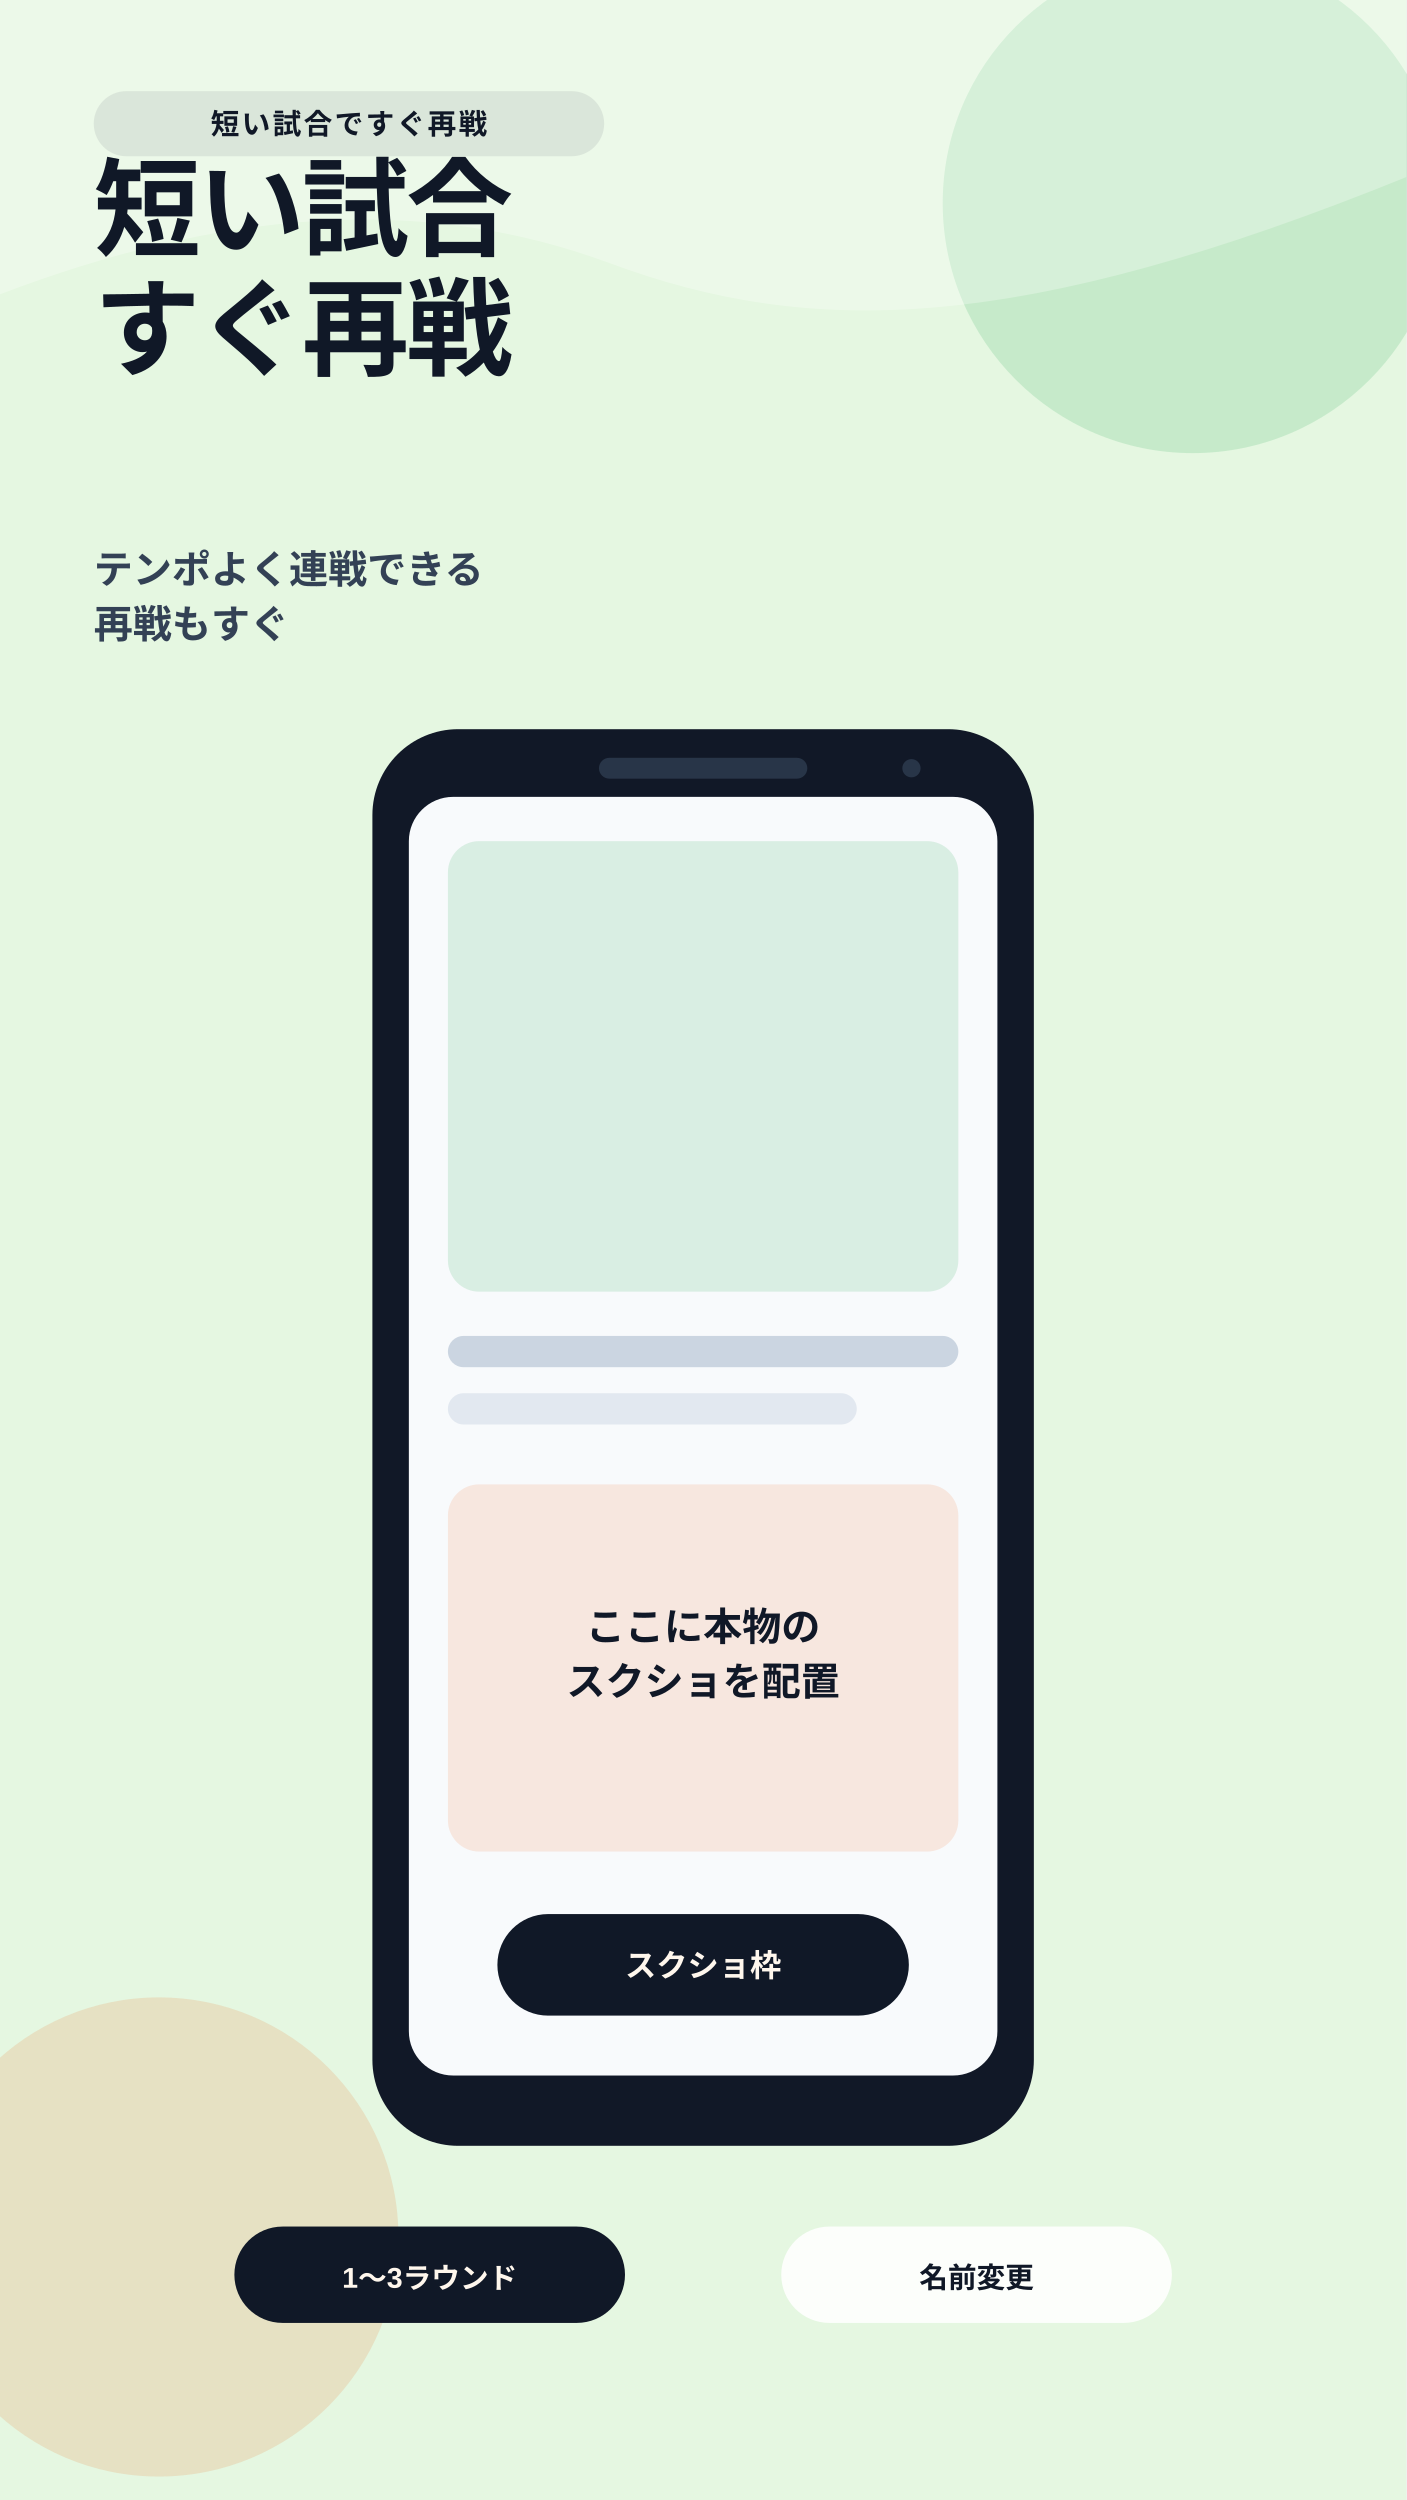
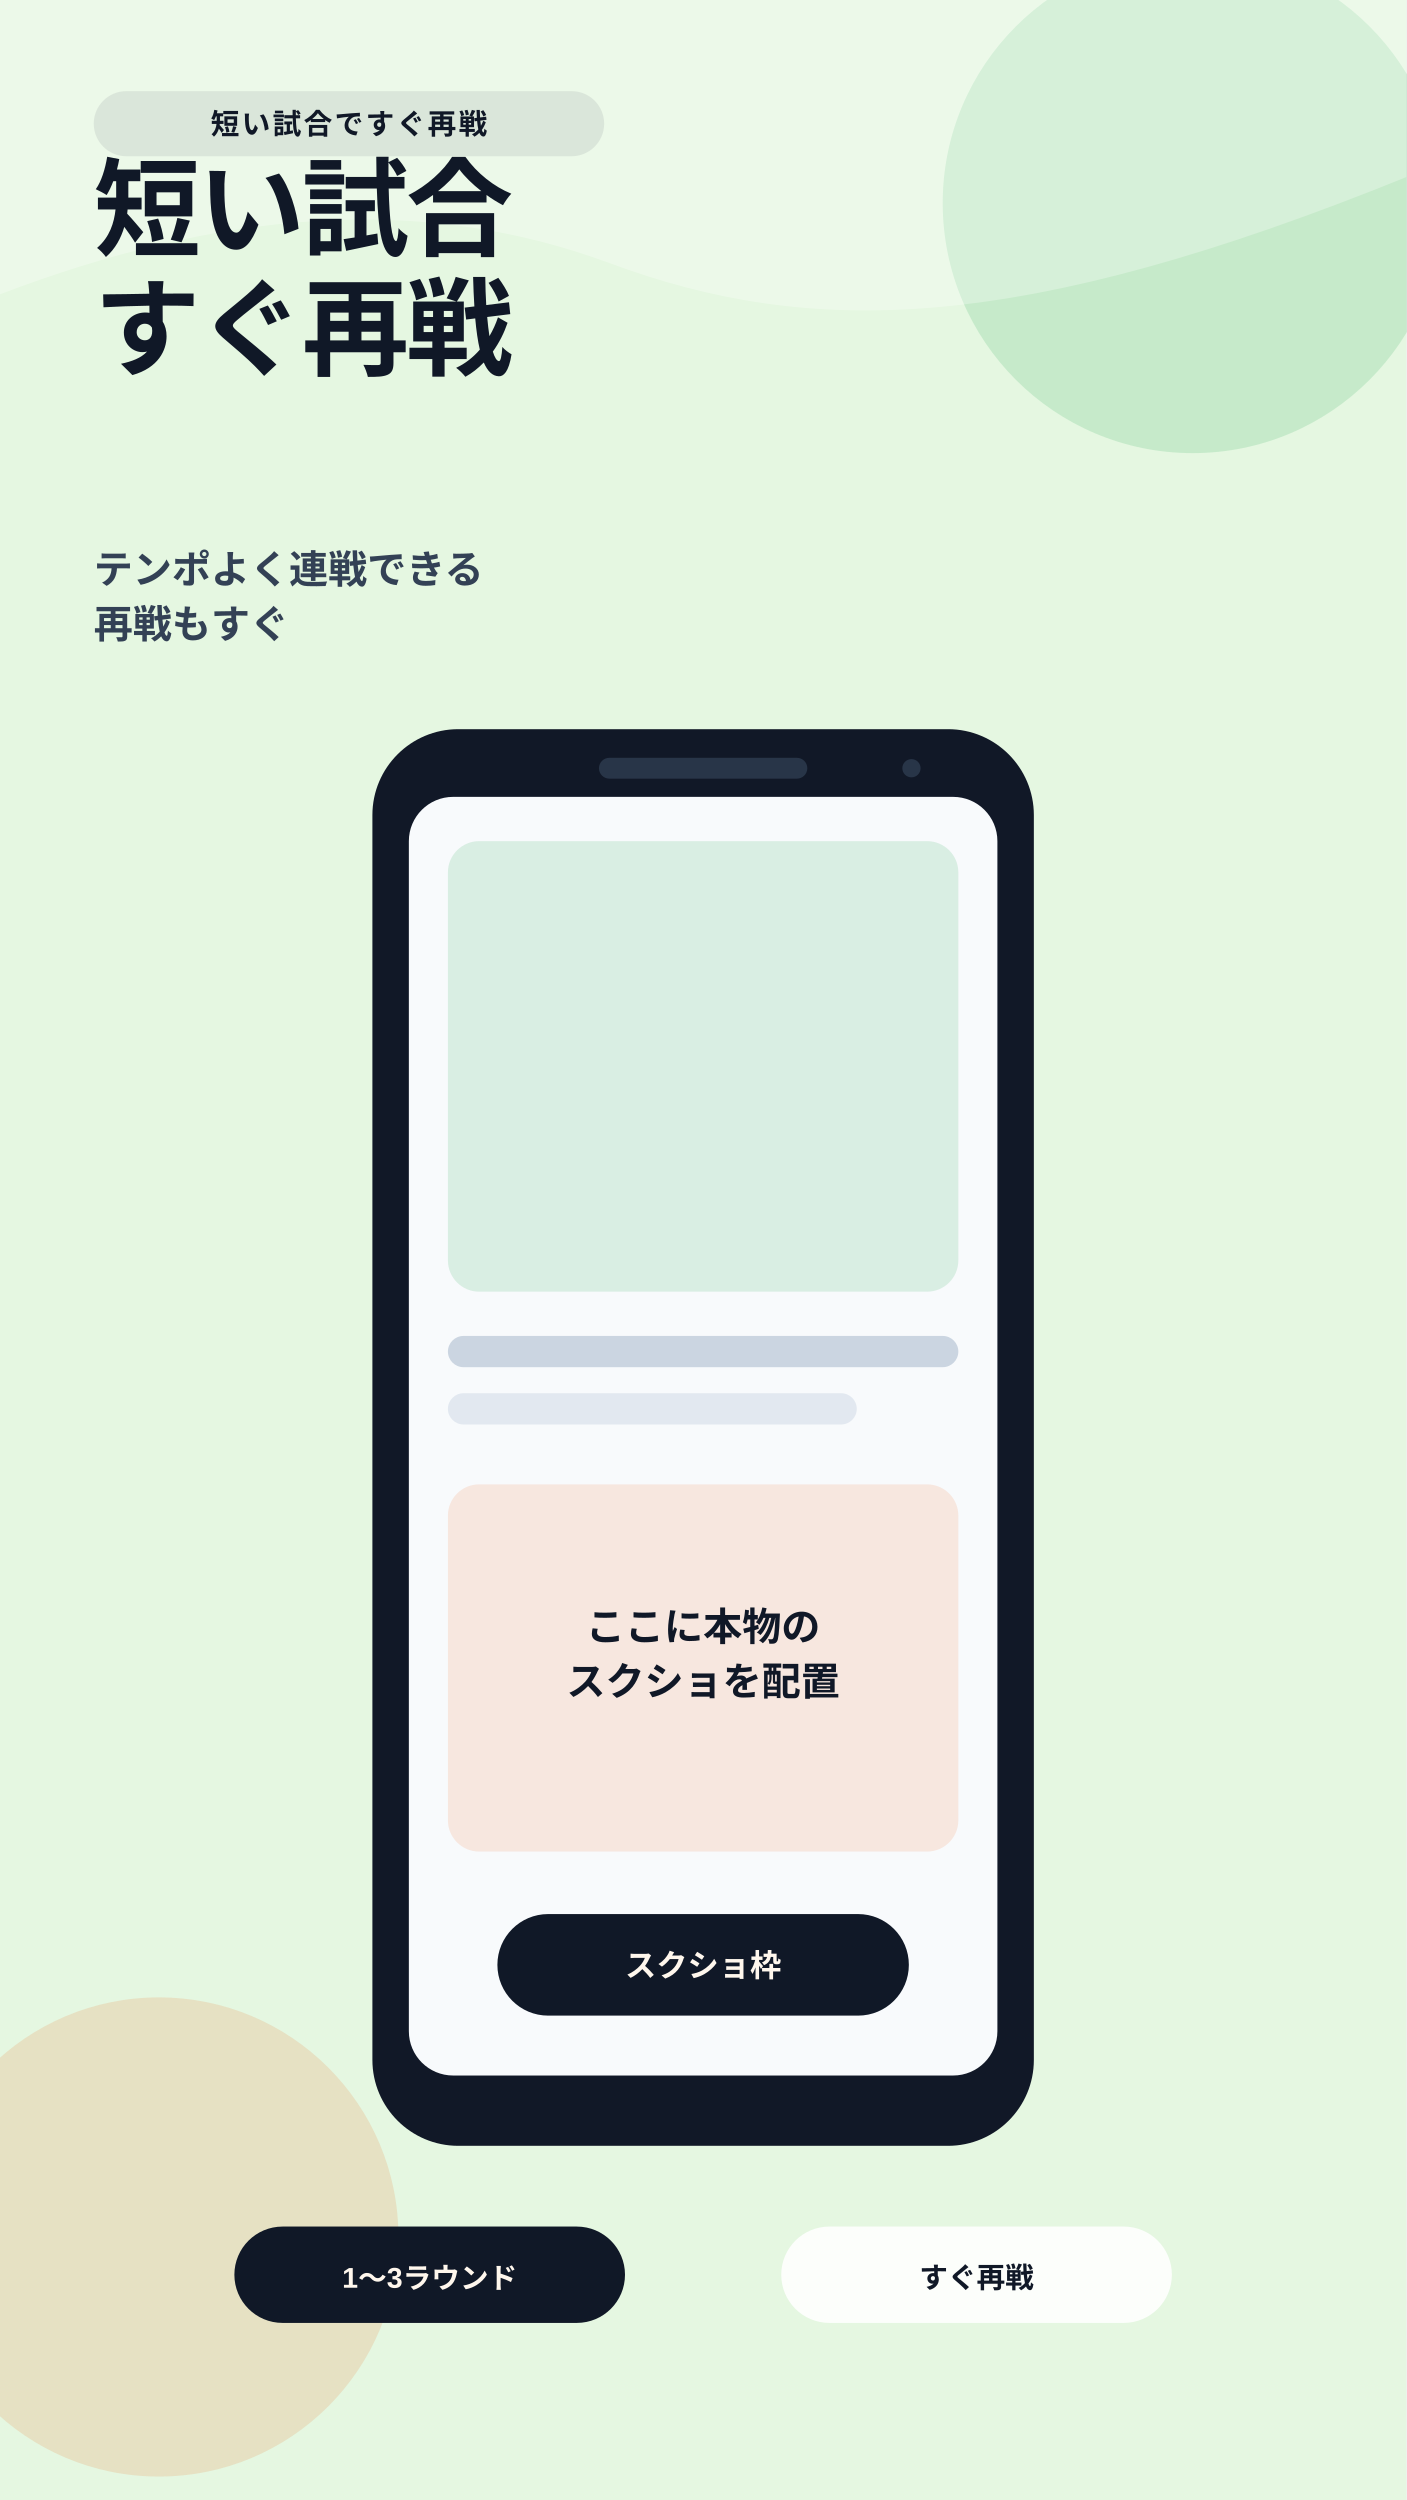
<svg xmlns="http://www.w3.org/2000/svg" width="1080" height="1920" viewBox="0 0 1080 1920" fill="none">
  <rect width="1080" height="1920" fill="#E5F7E1" />
  <circle cx="916" cy="156" r="192" fill="#16A34A" fill-opacity="0.15" />
  <circle cx="122" cy="1718" r="184" fill="#EA580C" fill-opacity="0.14" />
  <path d="M0 226C168 162 322 148 468 202C624 260 784 256 1080 136V0H0V226Z" fill="#FFFFFF" fill-opacity="0.28" />
  <rect x="72" y="70" width="392" height="50" rx="25" fill="#101827" fill-opacity="0.08" />
  <text x="268" y="103" text-anchor="middle" fill="#101827" font-family="Bahnschrift, Segoe UI, Arial, sans-serif" font-size="22" font-weight="800" letter-spacing="1.8">短い試合ですぐ再戦</text>
  <text x="72" y="190" fill="#101827" font-family="Bahnschrift, Segoe UI, Arial, sans-serif" font-size="82" font-weight="800" letter-spacing="-2">短い試合</text>
  <text x="72" y="282" fill="#101827" font-family="Bahnschrift, Segoe UI, Arial, sans-serif" font-size="82" font-weight="800" letter-spacing="-2">すぐ再戦</text>
  <text x="72" y="448" fill="#334155" font-family="Bahnschrift, Segoe UI, Arial, sans-serif" font-size="30" font-weight="600">テンポよく連戦できる</text>
  <text x="72" y="490" fill="#334155" font-family="Bahnschrift, Segoe UI, Arial, sans-serif" font-size="30" font-weight="600">再戦もすぐ</text>
  <g id="phone">
    <rect x="286" y="560" width="508" height="1088" rx="66" fill="#111827" />
    <rect x="314" y="612" width="452" height="982" rx="34" fill="#F8FAFC" />
    <rect x="460" y="582" width="160" height="16" rx="8" fill="#283548" />
    <circle cx="700" cy="590" r="7" fill="#283548" />
    <rect x="344" y="646" width="392" height="346" rx="24" fill="#16A34A" fill-opacity="0.14" />
    <rect x="344" y="1026" width="392" height="24" rx="12" fill="#CBD5E1" />
    <rect x="344" y="1070" width="314" height="24" rx="12" fill="#E2E8F0" />
    <rect x="344" y="1140" width="392" height="282" rx="24" fill="#EA580C" fill-opacity="0.12" />
    <rect x="382" y="1470" width="316" height="78" rx="39" fill="#101827" />
    <text x="540" y="1260" text-anchor="middle" fill="#101827" font-family="Bahnschrift, Segoe UI, Arial, sans-serif" font-size="30" font-weight="800">ここに本物の</text>
    <text x="540" y="1302" text-anchor="middle" fill="#101827" font-family="Bahnschrift, Segoe UI, Arial, sans-serif" font-size="30" font-weight="800">スクショを配置</text>
    <text x="540" y="1518" text-anchor="middle" fill="#FFF7ED" font-family="Bahnschrift, Segoe UI, Arial, sans-serif" font-size="24" font-weight="800">スクショ枠</text>
  </g>
  <rect x="180" y="1710" width="300" height="74" rx="37" fill="#101827" />
  <text x="330" y="1757" text-anchor="middle" fill="#FFF7ED" font-family="Bahnschrift, Segoe UI, Arial, sans-serif" font-size="22" font-weight="800">1〜3ラウンド</text>
  <rect x="600" y="1710" width="300" height="74" rx="37" fill="#FFFFFF" fill-opacity="0.88" />
-   <text x="750" y="1757" text-anchor="middle" fill="#101827" font-family="Bahnschrift, Segoe UI, Arial, sans-serif" font-size="22" font-weight="800">名前変更</text>
+   <text x="750" y="1757" text-anchor="middle" fill="#101827" font-family="Bahnschrift, Segoe UI, Arial, sans-serif" font-size="22" font-weight="800">すぐ再戦</text>
</svg>
